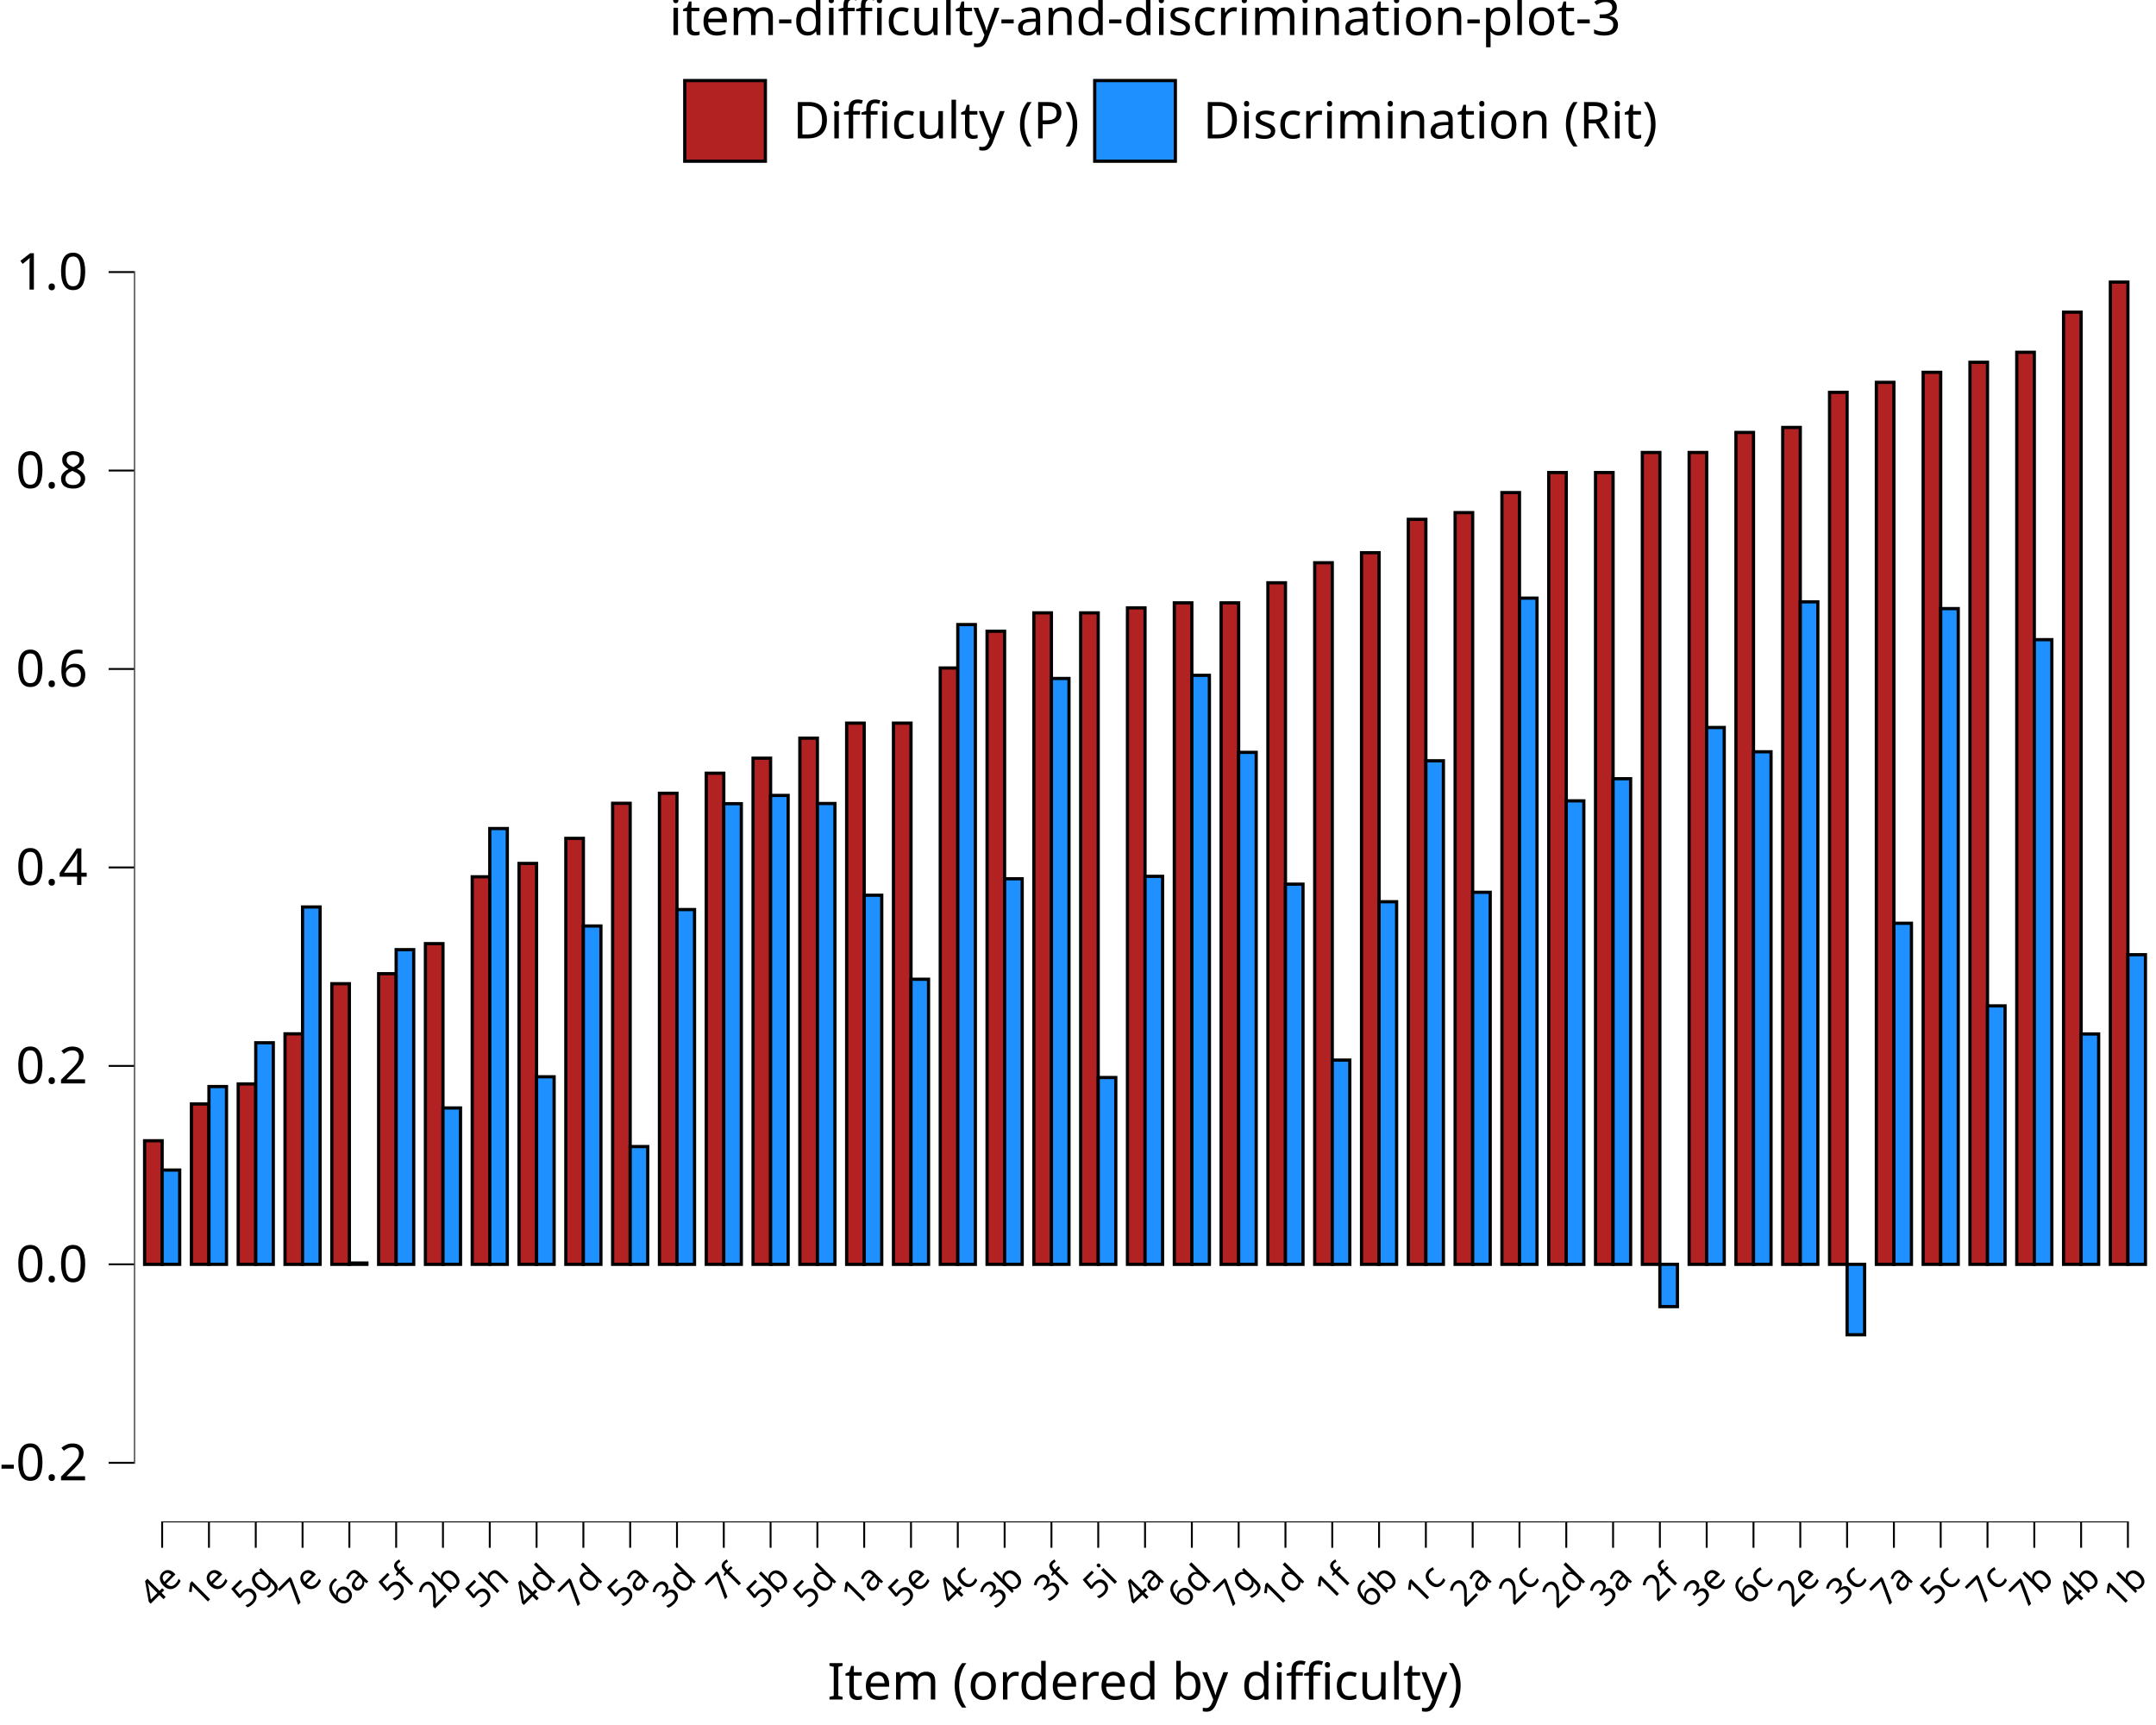
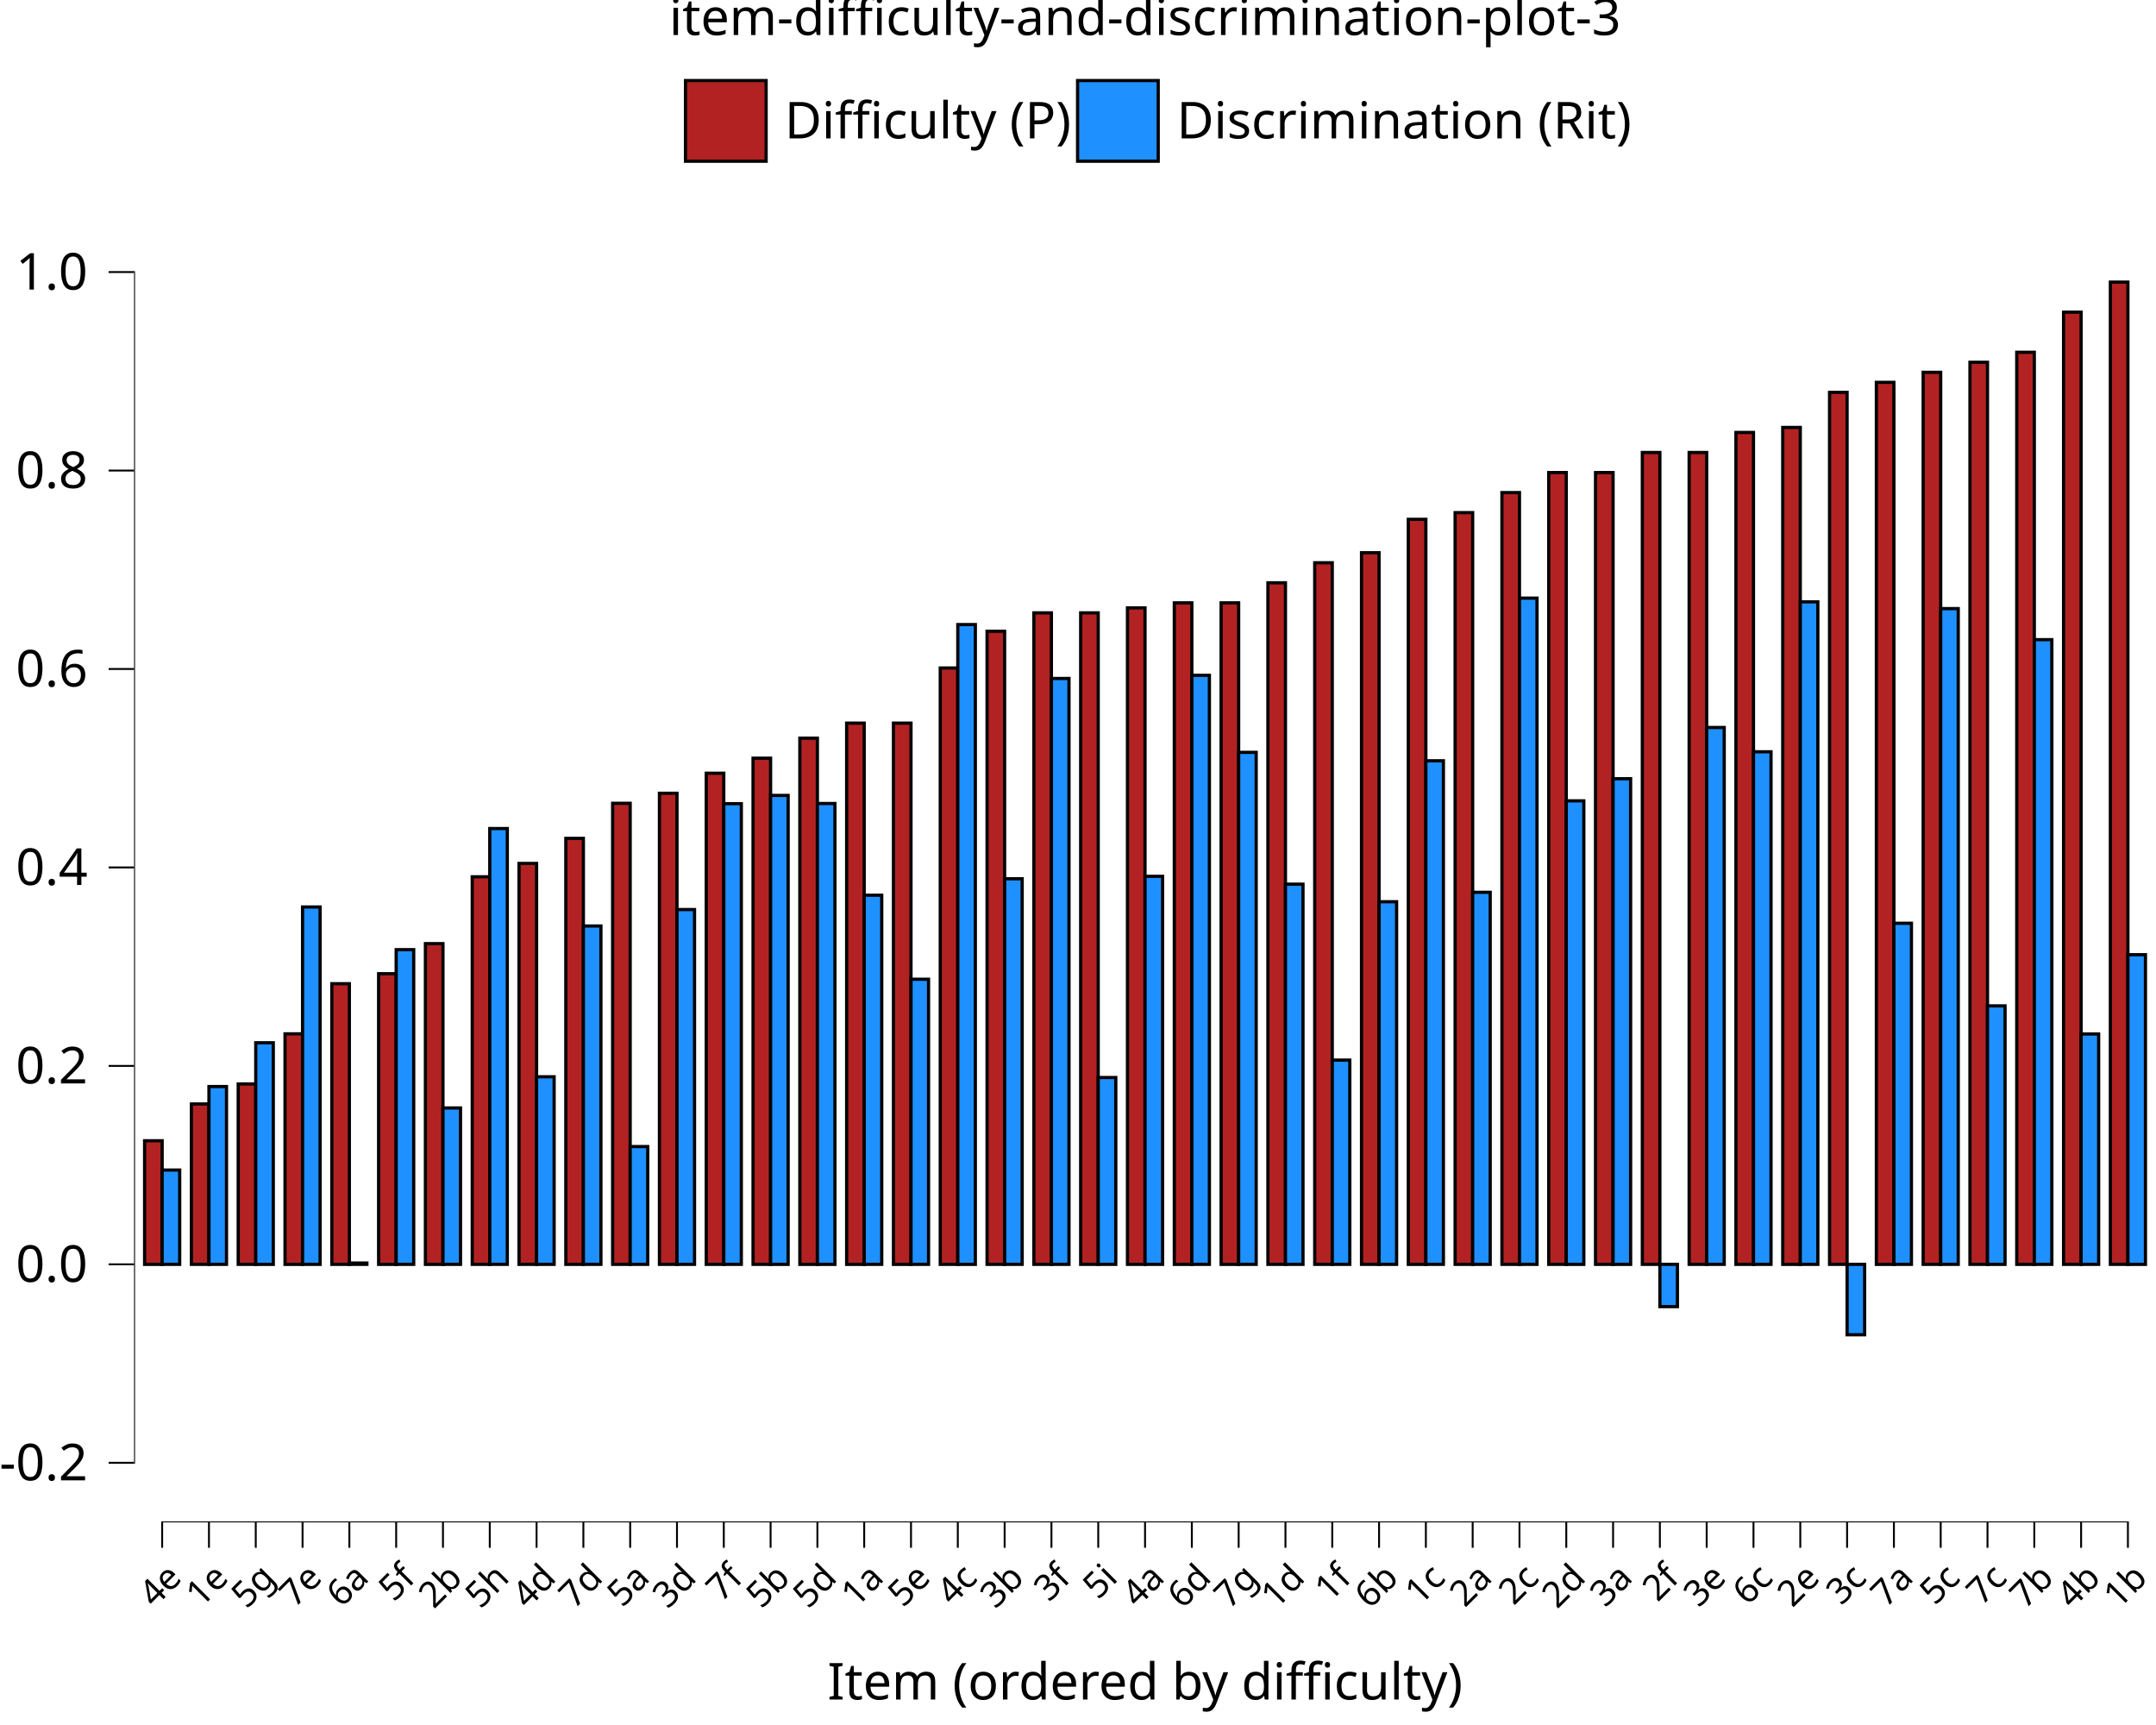
<svg xmlns="http://www.w3.org/2000/svg" class="svglite" data-engine-version="2.0" width="720.00pt" height="576.00pt" viewBox="0 0 720.00 576.00">
  <defs>
    <style type="text/css">
    .svglite line, .svglite polyline, .svglite polygon, .svglite path, .svglite rect, .svglite circle {
      fill: none;
      stroke: #000000;
      stroke-linecap: round;
      stroke-linejoin: round;
      stroke-miterlimit: 10.00;
    }
  </style>
  </defs>
  <rect width="100%" height="100%" style="stroke: none; fill: #FFFFFF;" />
  <defs>
    <clipPath id="cpMC4wMHw3MjAuMDB8MC4wMHw1NzYuMDA=">
      <rect x="0.00" y="0.00" width="720.00" height="576.00" />
    </clipPath>
  </defs>
  <g clip-path="url(#cpMC4wMHw3MjAuMDB8MC4wMHw1NzYuMDA=)">
    <rect x="0.00" y="0.00" width="720.00" height="576.00" style="stroke-width: 10.67; stroke: none;" />
  </g>
  <defs>
    <clipPath id="cpNDQuNzd8NzIwLjAwfDcwLjk3fDUwOC4zMw==">
      <rect x="44.77" y="70.97" width="675.23" height="437.36" />
    </clipPath>
  </defs>
  <g clip-path="url(#cpNDQuNzd8NzIwLjAwfDcwLjk3fDUwOC4zMw==)">
    <rect x="44.77" y="70.97" width="675.23" height="437.36" style="stroke-width: 10.67; stroke: none;" />
    <rect x="282.74" y="241.46" width="5.86" height="180.73" style="stroke-width: 1.07; stroke-linecap: butt; stroke-linejoin: miter; fill: #B22222;" />
    <rect x="704.76" y="94.20" width="5.86" height="327.98" style="stroke-width: 1.07; stroke-linecap: butt; stroke-linejoin: miter; fill: #B22222;" />
    <rect x="470.31" y="173.41" width="5.86" height="248.78" style="stroke-width: 1.07; stroke-linecap: butt; stroke-linejoin: miter; fill: #B22222;" />
    <rect x="423.42" y="194.60" width="5.86" height="227.58" style="stroke-width: 1.07; stroke-linecap: butt; stroke-linejoin: miter; fill: #B22222;" />
    <rect x="63.92" y="368.63" width="5.86" height="53.55" style="stroke-width: 1.07; stroke-linecap: butt; stroke-linejoin: miter; fill: #B22222;" />
    <rect x="439.05" y="187.91" width="5.86" height="234.27" style="stroke-width: 1.07; stroke-linecap: butt; stroke-linejoin: miter; fill: #B22222;" />
    <rect x="485.94" y="171.17" width="5.86" height="251.01" style="stroke-width: 1.07; stroke-linecap: butt; stroke-linejoin: miter; fill: #B22222;" />
    <rect x="142.07" y="315.09" width="5.86" height="107.10" style="stroke-width: 1.07; stroke-linecap: butt; stroke-linejoin: miter; fill: #B22222;" />
    <rect x="501.57" y="164.48" width="5.86" height="257.70" style="stroke-width: 1.07; stroke-linecap: butt; stroke-linejoin: miter; fill: #B22222;" />
    <rect x="517.20" y="157.79" width="5.86" height="264.39" style="stroke-width: 1.07; stroke-linecap: butt; stroke-linejoin: miter; fill: #B22222;" />
    <rect x="595.35" y="142.73" width="5.86" height="279.46" style="stroke-width: 1.07; stroke-linecap: butt; stroke-linejoin: miter; fill: #B22222;" />
    <rect x="548.46" y="151.09" width="5.86" height="271.09" style="stroke-width: 1.07; stroke-linecap: butt; stroke-linejoin: miter; fill: #B22222;" />
    <rect x="532.83" y="157.79" width="5.86" height="264.39" style="stroke-width: 1.07; stroke-linecap: butt; stroke-linejoin: miter; fill: #B22222;" />
    <rect x="329.63" y="210.78" width="5.86" height="211.40" style="stroke-width: 1.07; stroke-linecap: butt; stroke-linejoin: miter; fill: #B22222;" />
    <rect x="610.98" y="131.01" width="5.86" height="291.17" style="stroke-width: 1.07; stroke-linecap: butt; stroke-linejoin: miter; fill: #B22222;" />
    <rect x="220.22" y="264.88" width="5.86" height="157.30" style="stroke-width: 1.07; stroke-linecap: butt; stroke-linejoin: miter; fill: #B22222;" />
    <rect x="564.09" y="151.09" width="5.86" height="271.09" style="stroke-width: 1.07; stroke-linecap: butt; stroke-linejoin: miter; fill: #B22222;" />
    <rect x="345.26" y="204.64" width="5.86" height="217.54" style="stroke-width: 1.07; stroke-linecap: butt; stroke-linejoin: miter; fill: #B22222;" />
    <rect x="376.52" y="202.97" width="5.86" height="219.21" style="stroke-width: 1.07; stroke-linecap: butt; stroke-linejoin: miter; fill: #B22222;" />
    <rect x="689.13" y="104.24" width="5.86" height="317.94" style="stroke-width: 1.07; stroke-linecap: butt; stroke-linejoin: miter; fill: #B22222;" />
    <rect x="314.00" y="223.05" width="5.86" height="199.13" style="stroke-width: 1.07; stroke-linecap: butt; stroke-linejoin: miter; fill: #B22222;" />
    <rect x="173.33" y="288.31" width="5.86" height="133.87" style="stroke-width: 1.07; stroke-linecap: butt; stroke-linejoin: miter; fill: #B22222;" />
    <rect x="48.29" y="380.91" width="5.86" height="41.28" style="stroke-width: 1.07; stroke-linecap: butt; stroke-linejoin: miter; fill: #B22222;" />
    <rect x="204.59" y="268.23" width="5.86" height="153.95" style="stroke-width: 1.07; stroke-linecap: butt; stroke-linejoin: miter; fill: #B22222;" />
    <rect x="251.48" y="253.17" width="5.86" height="169.01" style="stroke-width: 1.07; stroke-linecap: butt; stroke-linejoin: miter; fill: #B22222;" />
    <rect x="642.24" y="124.32" width="5.86" height="297.86" style="stroke-width: 1.07; stroke-linecap: butt; stroke-linejoin: miter; fill: #B22222;" />
    <rect x="267.11" y="246.48" width="5.86" height="175.71" style="stroke-width: 1.07; stroke-linecap: butt; stroke-linejoin: miter; fill: #B22222;" />
    <rect x="298.37" y="241.46" width="5.86" height="180.73" style="stroke-width: 1.07; stroke-linecap: butt; stroke-linejoin: miter; fill: #B22222;" />
    <rect x="126.44" y="325.13" width="5.86" height="97.06" style="stroke-width: 1.07; stroke-linecap: butt; stroke-linejoin: miter; fill: #B22222;" />
    <rect x="79.55" y="361.94" width="5.86" height="60.24" style="stroke-width: 1.07; stroke-linecap: butt; stroke-linejoin: miter; fill: #B22222;" />
    <rect x="157.70" y="292.77" width="5.86" height="129.41" style="stroke-width: 1.07; stroke-linecap: butt; stroke-linejoin: miter; fill: #B22222;" />
    <rect x="360.89" y="204.64" width="5.86" height="217.54" style="stroke-width: 1.07; stroke-linecap: butt; stroke-linejoin: miter; fill: #B22222;" />
    <rect x="110.81" y="328.47" width="5.86" height="93.71" style="stroke-width: 1.07; stroke-linecap: butt; stroke-linejoin: miter; fill: #B22222;" />
    <rect x="454.68" y="184.56" width="5.86" height="237.62" style="stroke-width: 1.07; stroke-linecap: butt; stroke-linejoin: miter; fill: #B22222;" />
    <rect x="579.72" y="144.40" width="5.86" height="277.78" style="stroke-width: 1.07; stroke-linecap: butt; stroke-linejoin: miter; fill: #B22222;" />
    <rect x="392.16" y="201.30" width="5.86" height="220.89" style="stroke-width: 1.07; stroke-linecap: butt; stroke-linejoin: miter; fill: #B22222;" />
    <rect x="626.61" y="127.67" width="5.86" height="294.52" style="stroke-width: 1.07; stroke-linecap: butt; stroke-linejoin: miter; fill: #B22222;" />
    <rect x="673.50" y="117.63" width="5.86" height="304.56" style="stroke-width: 1.07; stroke-linecap: butt; stroke-linejoin: miter; fill: #B22222;" />
    <rect x="657.87" y="120.97" width="5.86" height="301.21" style="stroke-width: 1.07; stroke-linecap: butt; stroke-linejoin: miter; fill: #B22222;" />
    <rect x="188.96" y="279.94" width="5.86" height="142.24" style="stroke-width: 1.07; stroke-linecap: butt; stroke-linejoin: miter; fill: #B22222;" />
    <rect x="95.18" y="345.21" width="5.86" height="76.98" style="stroke-width: 1.07; stroke-linecap: butt; stroke-linejoin: miter; fill: #B22222;" />
    <rect x="235.85" y="258.19" width="5.86" height="163.99" style="stroke-width: 1.07; stroke-linecap: butt; stroke-linejoin: miter; fill: #B22222;" />
    <rect x="407.79" y="201.30" width="5.86" height="220.89" style="stroke-width: 1.07; stroke-linecap: butt; stroke-linejoin: miter; fill: #B22222;" />
    <rect x="288.60" y="298.92" width="5.86" height="123.26" style="stroke-width: 1.07; stroke-linecap: butt; stroke-linejoin: miter; fill: #1E90FF;" />
    <rect x="710.62" y="318.79" width="5.86" height="103.40" style="stroke-width: 1.07; stroke-linecap: butt; stroke-linejoin: miter; fill: #1E90FF;" />
    <rect x="476.17" y="254.03" width="5.86" height="168.15" style="stroke-width: 1.07; stroke-linecap: butt; stroke-linejoin: miter; fill: #1E90FF;" />
    <rect x="429.28" y="295.23" width="5.86" height="126.95" style="stroke-width: 1.07; stroke-linecap: butt; stroke-linejoin: miter; fill: #1E90FF;" />
    <rect x="69.78" y="362.81" width="5.86" height="59.37" style="stroke-width: 1.07; stroke-linecap: butt; stroke-linejoin: miter; fill: #1E90FF;" />
    <rect x="444.91" y="353.98" width="5.86" height="68.20" style="stroke-width: 1.07; stroke-linecap: butt; stroke-linejoin: miter; fill: #1E90FF;" />
    <rect x="491.80" y="297.95" width="5.86" height="124.23" style="stroke-width: 1.07; stroke-linecap: butt; stroke-linejoin: miter; fill: #1E90FF;" />
    <rect x="147.93" y="369.96" width="5.86" height="52.22" style="stroke-width: 1.07; stroke-linecap: butt; stroke-linejoin: miter; fill: #1E90FF;" />
    <rect x="507.43" y="199.72" width="5.86" height="222.46" style="stroke-width: 1.07; stroke-linecap: butt; stroke-linejoin: miter; fill: #1E90FF;" />
    <rect x="523.06" y="267.41" width="5.86" height="154.78" style="stroke-width: 1.07; stroke-linecap: butt; stroke-linejoin: miter; fill: #1E90FF;" />
    <rect x="601.21" y="200.96" width="5.86" height="221.22" style="stroke-width: 1.07; stroke-linecap: butt; stroke-linejoin: miter; fill: #1E90FF;" />
    <rect x="554.32" y="422.18" width="5.86" height="14.12" style="stroke-width: 1.07; stroke-linecap: butt; stroke-linejoin: miter; fill: #1E90FF;" />
    <rect x="538.69" y="260.02" width="5.86" height="162.17" style="stroke-width: 1.07; stroke-linecap: butt; stroke-linejoin: miter; fill: #1E90FF;" />
    <rect x="335.50" y="293.43" width="5.86" height="128.75" style="stroke-width: 1.07; stroke-linecap: butt; stroke-linejoin: miter; fill: #1E90FF;" />
    <rect x="616.84" y="422.18" width="5.86" height="23.51" style="stroke-width: 1.07; stroke-linecap: butt; stroke-linejoin: miter; fill: #1E90FF;" />
    <rect x="226.08" y="303.71" width="5.86" height="118.47" style="stroke-width: 1.07; stroke-linecap: butt; stroke-linejoin: miter; fill: #1E90FF;" />
    <rect x="569.95" y="242.92" width="5.86" height="179.26" style="stroke-width: 1.07; stroke-linecap: butt; stroke-linejoin: miter; fill: #1E90FF;" />
    <rect x="351.13" y="226.55" width="5.86" height="195.63" style="stroke-width: 1.07; stroke-linecap: butt; stroke-linejoin: miter; fill: #1E90FF;" />
    <rect x="382.39" y="292.62" width="5.86" height="129.56" style="stroke-width: 1.07; stroke-linecap: butt; stroke-linejoin: miter; fill: #1E90FF;" />
    <rect x="694.99" y="345.26" width="5.86" height="76.92" style="stroke-width: 1.07; stroke-linecap: butt; stroke-linejoin: miter; fill: #1E90FF;" />
    <rect x="319.86" y="208.55" width="5.86" height="213.64" style="stroke-width: 1.07; stroke-linecap: butt; stroke-linejoin: miter; fill: #1E90FF;" />
    <rect x="179.19" y="359.55" width="5.86" height="62.63" style="stroke-width: 1.07; stroke-linecap: butt; stroke-linejoin: miter; fill: #1E90FF;" />
    <rect x="54.15" y="390.69" width="5.86" height="31.49" style="stroke-width: 1.07; stroke-linecap: butt; stroke-linejoin: miter; fill: #1E90FF;" />
    <rect x="210.45" y="382.85" width="5.86" height="39.33" style="stroke-width: 1.07; stroke-linecap: butt; stroke-linejoin: miter; fill: #1E90FF;" />
    <rect x="257.34" y="265.60" width="5.86" height="156.59" style="stroke-width: 1.07; stroke-linecap: butt; stroke-linejoin: miter; fill: #1E90FF;" />
    <rect x="648.10" y="203.22" width="5.86" height="218.96" style="stroke-width: 1.07; stroke-linecap: butt; stroke-linejoin: miter; fill: #1E90FF;" />
    <rect x="272.97" y="268.30" width="5.86" height="153.89" style="stroke-width: 1.07; stroke-linecap: butt; stroke-linejoin: miter; fill: #1E90FF;" />
    <rect x="304.23" y="326.98" width="5.86" height="95.20" style="stroke-width: 1.07; stroke-linecap: butt; stroke-linejoin: miter; fill: #1E90FF;" />
    <rect x="132.30" y="317.10" width="5.86" height="105.08" style="stroke-width: 1.07; stroke-linecap: butt; stroke-linejoin: miter; fill: #1E90FF;" />
    <rect x="85.41" y="348.19" width="5.86" height="74.00" style="stroke-width: 1.07; stroke-linecap: butt; stroke-linejoin: miter; fill: #1E90FF;" />
    <rect x="163.56" y="276.66" width="5.86" height="145.52" style="stroke-width: 1.07; stroke-linecap: butt; stroke-linejoin: miter; fill: #1E90FF;" />
    <rect x="366.76" y="359.80" width="5.86" height="62.38" style="stroke-width: 1.07; stroke-linecap: butt; stroke-linejoin: miter; fill: #1E90FF;" />
    <rect x="116.67" y="421.74" width="5.86" height="0.44" style="stroke-width: 1.07; stroke-linecap: butt; stroke-linejoin: miter; fill: #1E90FF;" />
    <rect x="460.54" y="301.10" width="5.86" height="121.08" style="stroke-width: 1.07; stroke-linecap: butt; stroke-linejoin: miter; fill: #1E90FF;" />
    <rect x="585.58" y="251.03" width="5.86" height="171.15" style="stroke-width: 1.07; stroke-linecap: butt; stroke-linejoin: miter; fill: #1E90FF;" />
    <rect x="398.02" y="225.50" width="5.86" height="196.68" style="stroke-width: 1.07; stroke-linecap: butt; stroke-linejoin: miter; fill: #1E90FF;" />
    <rect x="632.47" y="308.29" width="5.86" height="113.89" style="stroke-width: 1.07; stroke-linecap: butt; stroke-linejoin: miter; fill: #1E90FF;" />
    <rect x="679.36" y="213.59" width="5.86" height="208.59" style="stroke-width: 1.07; stroke-linecap: butt; stroke-linejoin: miter; fill: #1E90FF;" />
    <rect x="663.73" y="335.87" width="5.86" height="86.32" style="stroke-width: 1.07; stroke-linecap: butt; stroke-linejoin: miter; fill: #1E90FF;" />
    <rect x="194.82" y="309.20" width="5.86" height="112.98" style="stroke-width: 1.07; stroke-linecap: butt; stroke-linejoin: miter; fill: #1E90FF;" />
    <rect x="101.04" y="302.85" width="5.86" height="119.33" style="stroke-width: 1.07; stroke-linecap: butt; stroke-linejoin: miter; fill: #1E90FF;" />
    <rect x="241.71" y="268.36" width="5.86" height="153.82" style="stroke-width: 1.07; stroke-linecap: butt; stroke-linejoin: miter; fill: #1E90FF;" />
    <rect x="413.65" y="251.22" width="5.86" height="170.96" style="stroke-width: 1.07; stroke-linecap: butt; stroke-linejoin: miter; fill: #1E90FF;" />
    <line x1="53.83" y1="508.33" x2="710.94" y2="508.33" style="stroke-width: 0.64; stroke-linecap: butt;" />
    <line x1="44.77" y1="488.77" x2="44.77" y2="90.53" style="stroke-width: 0.64; stroke-linecap: butt;" />
    <rect x="44.77" y="70.97" width="675.23" height="437.36" style="stroke-width: 0.00; stroke: none;" />
  </g>
  <g clip-path="url(#cpMC4wMHw3MjAuMDB8MC4wMHw1NzYuMDA=)">
    <polyline points="44.77,508.33 44.77,70.97 " style="stroke-width: 0.00; stroke: none; stroke-linecap: butt;" />
    <text x="29.29" y="494.30" text-anchor="end" style="font-size: 17.00px; font-family: sans;" textLength="29.29px" lengthAdjust="spacingAndGlyphs">-0.2</text>
    <text x="29.29" y="428.03" text-anchor="end" style="font-size: 17.00px; font-family: sans;" textLength="23.63px" lengthAdjust="spacingAndGlyphs">0.0</text>
    <text x="29.29" y="361.77" text-anchor="end" style="font-size: 17.00px; font-family: sans;" textLength="23.63px" lengthAdjust="spacingAndGlyphs">0.2</text>
    <text x="29.29" y="295.50" text-anchor="end" style="font-size: 17.00px; font-family: sans;" textLength="23.63px" lengthAdjust="spacingAndGlyphs">0.4</text>
    <text x="29.29" y="229.23" text-anchor="end" style="font-size: 17.00px; font-family: sans;" textLength="23.63px" lengthAdjust="spacingAndGlyphs">0.6</text>
    <text x="29.29" y="162.97" text-anchor="end" style="font-size: 17.00px; font-family: sans;" textLength="23.63px" lengthAdjust="spacingAndGlyphs">0.8</text>
    <text x="29.29" y="96.70" text-anchor="end" style="font-size: 17.00px; font-family: sans;" textLength="23.63px" lengthAdjust="spacingAndGlyphs">1.0</text>
    <polyline points="36.27,488.45 44.77,488.45 " style="stroke-width: 0.64; stroke-linecap: butt;" />
    <polyline points="36.27,422.18 44.77,422.18 " style="stroke-width: 0.64; stroke-linecap: butt;" />
    <polyline points="36.27,355.92 44.77,355.92 " style="stroke-width: 0.64; stroke-linecap: butt;" />
    <polyline points="36.27,289.65 44.77,289.65 " style="stroke-width: 0.64; stroke-linecap: butt;" />
    <polyline points="36.27,223.38 44.77,223.38 " style="stroke-width: 0.64; stroke-linecap: butt;" />
    <polyline points="36.27,157.12 44.77,157.12 " style="stroke-width: 0.64; stroke-linecap: butt;" />
    <polyline points="36.27,90.85 44.77,90.85 " style="stroke-width: 0.64; stroke-linecap: butt;" />
    <polyline points="44.77,508.33 720.00,508.33 " style="stroke-width: 0.00; stroke: none; stroke-linecap: butt;" />
    <polyline points="54.15,516.83 54.15,508.33 " style="stroke-width: 0.64; stroke-linecap: butt;" />
    <polyline points="69.78,516.83 69.78,508.33 " style="stroke-width: 0.64; stroke-linecap: butt;" />
    <polyline points="85.41,516.83 85.41,508.33 " style="stroke-width: 0.64; stroke-linecap: butt;" />
    <polyline points="101.04,516.83 101.04,508.33 " style="stroke-width: 0.64; stroke-linecap: butt;" />
    <polyline points="116.67,516.83 116.67,508.33 " style="stroke-width: 0.64; stroke-linecap: butt;" />
    <polyline points="132.30,516.83 132.30,508.33 " style="stroke-width: 0.64; stroke-linecap: butt;" />
    <polyline points="147.93,516.83 147.93,508.33 " style="stroke-width: 0.64; stroke-linecap: butt;" />
    <polyline points="163.56,516.83 163.56,508.33 " style="stroke-width: 0.64; stroke-linecap: butt;" />
    <polyline points="179.19,516.83 179.19,508.33 " style="stroke-width: 0.64; stroke-linecap: butt;" />
    <polyline points="194.82,516.83 194.82,508.33 " style="stroke-width: 0.64; stroke-linecap: butt;" />
    <polyline points="210.45,516.83 210.45,508.33 " style="stroke-width: 0.64; stroke-linecap: butt;" />
    <polyline points="226.08,516.83 226.08,508.33 " style="stroke-width: 0.64; stroke-linecap: butt;" />
    <polyline points="241.71,516.83 241.71,508.33 " style="stroke-width: 0.64; stroke-linecap: butt;" />
    <polyline points="257.34,516.83 257.34,508.33 " style="stroke-width: 0.64; stroke-linecap: butt;" />
    <polyline points="272.97,516.83 272.97,508.33 " style="stroke-width: 0.64; stroke-linecap: butt;" />
    <polyline points="288.60,516.83 288.60,508.33 " style="stroke-width: 0.64; stroke-linecap: butt;" />
    <polyline points="304.23,516.83 304.23,508.33 " style="stroke-width: 0.64; stroke-linecap: butt;" />
    <polyline points="319.86,516.83 319.86,508.33 " style="stroke-width: 0.64; stroke-linecap: butt;" />
    <polyline points="335.50,516.83 335.50,508.33 " style="stroke-width: 0.64; stroke-linecap: butt;" />
    <polyline points="351.13,516.83 351.13,508.33 " style="stroke-width: 0.64; stroke-linecap: butt;" />
    <polyline points="366.76,516.83 366.76,508.33 " style="stroke-width: 0.64; stroke-linecap: butt;" />
    <polyline points="382.39,516.83 382.39,508.33 " style="stroke-width: 0.64; stroke-linecap: butt;" />
    <polyline points="398.02,516.83 398.02,508.33 " style="stroke-width: 0.64; stroke-linecap: butt;" />
    <polyline points="413.65,516.83 413.65,508.33 " style="stroke-width: 0.64; stroke-linecap: butt;" />
    <polyline points="429.28,516.83 429.28,508.33 " style="stroke-width: 0.64; stroke-linecap: butt;" />
    <polyline points="444.91,516.83 444.91,508.33 " style="stroke-width: 0.64; stroke-linecap: butt;" />
    <polyline points="460.54,516.83 460.54,508.33 " style="stroke-width: 0.64; stroke-linecap: butt;" />
    <polyline points="476.17,516.83 476.17,508.33 " style="stroke-width: 0.64; stroke-linecap: butt;" />
    <polyline points="491.80,516.83 491.80,508.33 " style="stroke-width: 0.64; stroke-linecap: butt;" />
    <polyline points="507.43,516.83 507.43,508.33 " style="stroke-width: 0.64; stroke-linecap: butt;" />
    <polyline points="523.06,516.83 523.06,508.33 " style="stroke-width: 0.64; stroke-linecap: butt;" />
    <polyline points="538.69,516.83 538.69,508.33 " style="stroke-width: 0.64; stroke-linecap: butt;" />
    <polyline points="554.32,516.83 554.32,508.33 " style="stroke-width: 0.64; stroke-linecap: butt;" />
    <polyline points="569.95,516.83 569.95,508.33 " style="stroke-width: 0.64; stroke-linecap: butt;" />
    <polyline points="585.58,516.83 585.58,508.33 " style="stroke-width: 0.64; stroke-linecap: butt;" />
    <polyline points="601.21,516.83 601.21,508.33 " style="stroke-width: 0.64; stroke-linecap: butt;" />
    <polyline points="616.84,516.83 616.84,508.33 " style="stroke-width: 0.64; stroke-linecap: butt;" />
    <polyline points="632.47,516.83 632.47,508.33 " style="stroke-width: 0.64; stroke-linecap: butt;" />
    <polyline points="648.10,516.83 648.10,508.33 " style="stroke-width: 0.64; stroke-linecap: butt;" />
    <polyline points="663.73,516.83 663.73,508.33 " style="stroke-width: 0.64; stroke-linecap: butt;" />
    <polyline points="679.36,516.83 679.36,508.33 " style="stroke-width: 0.64; stroke-linecap: butt;" />
    <polyline points="694.99,516.83 694.99,508.33 " style="stroke-width: 0.64; stroke-linecap: butt;" />
    <polyline points="710.62,516.83 710.62,508.33 " style="stroke-width: 0.64; stroke-linecap: butt;" />
    <text transform="translate(61.16,527.41) rotate(-45)" text-anchor="end" style="font-size: 12.00px; font-family: sans;" textLength="13.35px" lengthAdjust="spacingAndGlyphs">4e</text>
    <text transform="translate(76.79,527.41) rotate(-45)" text-anchor="end" style="font-size: 12.00px; font-family: sans;" textLength="13.35px" lengthAdjust="spacingAndGlyphs">1e</text>
    <text transform="translate(92.42,527.41) rotate(-45)" text-anchor="end" style="font-size: 12.00px; font-family: sans;" textLength="13.35px" lengthAdjust="spacingAndGlyphs">5g</text>
    <text transform="translate(108.05,527.41) rotate(-45)" text-anchor="end" style="font-size: 12.00px; font-family: sans;" textLength="13.35px" lengthAdjust="spacingAndGlyphs">7e</text>
    <text transform="translate(123.68,527.41) rotate(-45)" text-anchor="end" style="font-size: 12.00px; font-family: sans;" textLength="13.35px" lengthAdjust="spacingAndGlyphs">6a</text>
    <text transform="translate(139.31,527.41) rotate(-45)" text-anchor="end" style="font-size: 12.00px; font-family: sans;" textLength="10.01px" lengthAdjust="spacingAndGlyphs">5f</text>
    <text transform="translate(154.94,527.41) rotate(-45)" text-anchor="end" style="font-size: 12.00px; font-family: sans;" textLength="13.35px" lengthAdjust="spacingAndGlyphs">2b</text>
    <text transform="translate(170.57,527.41) rotate(-45)" text-anchor="end" style="font-size: 12.00px; font-family: sans;" textLength="13.35px" lengthAdjust="spacingAndGlyphs">5h</text>
    <text transform="translate(186.20,527.41) rotate(-45)" text-anchor="end" style="font-size: 12.00px; font-family: sans;" textLength="13.35px" lengthAdjust="spacingAndGlyphs">4d</text>
    <text transform="translate(201.83,527.41) rotate(-45)" text-anchor="end" style="font-size: 12.00px; font-family: sans;" textLength="13.35px" lengthAdjust="spacingAndGlyphs">7d</text>
    <text transform="translate(217.46,527.41) rotate(-45)" text-anchor="end" style="font-size: 12.00px; font-family: sans;" textLength="13.35px" lengthAdjust="spacingAndGlyphs">5a</text>
    <text transform="translate(233.09,527.41) rotate(-45)" text-anchor="end" style="font-size: 12.00px; font-family: sans;" textLength="13.35px" lengthAdjust="spacingAndGlyphs">3d</text>
    <text transform="translate(248.72,527.41) rotate(-45)" text-anchor="end" style="font-size: 12.00px; font-family: sans;" textLength="10.01px" lengthAdjust="spacingAndGlyphs">7f</text>
    <text transform="translate(264.35,527.41) rotate(-45)" text-anchor="end" style="font-size: 12.00px; font-family: sans;" textLength="13.35px" lengthAdjust="spacingAndGlyphs">5b</text>
    <text transform="translate(279.98,527.41) rotate(-45)" text-anchor="end" style="font-size: 12.00px; font-family: sans;" textLength="13.35px" lengthAdjust="spacingAndGlyphs">5d</text>
    <text transform="translate(295.61,527.41) rotate(-45)" text-anchor="end" style="font-size: 12.00px; font-family: sans;" textLength="13.35px" lengthAdjust="spacingAndGlyphs">1a</text>
    <text transform="translate(311.24,527.41) rotate(-45)" text-anchor="end" style="font-size: 12.00px; font-family: sans;" textLength="13.35px" lengthAdjust="spacingAndGlyphs">5e</text>
    <text transform="translate(326.87,527.41) rotate(-45)" text-anchor="end" style="font-size: 12.00px; font-family: sans;" textLength="12.68px" lengthAdjust="spacingAndGlyphs">4c</text>
    <text transform="translate(342.50,527.41) rotate(-45)" text-anchor="end" style="font-size: 12.00px; font-family: sans;" textLength="13.35px" lengthAdjust="spacingAndGlyphs">3b</text>
    <text transform="translate(358.13,527.41) rotate(-45)" text-anchor="end" style="font-size: 12.00px; font-family: sans;" textLength="10.01px" lengthAdjust="spacingAndGlyphs">3f</text>
    <text transform="translate(373.76,527.41) rotate(-45)" text-anchor="end" style="font-size: 12.00px; font-family: sans;" textLength="9.34px" lengthAdjust="spacingAndGlyphs">5i</text>
    <text transform="translate(389.39,527.41) rotate(-45)" text-anchor="end" style="font-size: 12.00px; font-family: sans;" textLength="13.35px" lengthAdjust="spacingAndGlyphs">4a</text>
    <text transform="translate(405.02,527.41) rotate(-45)" text-anchor="end" style="font-size: 12.00px; font-family: sans;" textLength="13.35px" lengthAdjust="spacingAndGlyphs">6d</text>
    <text transform="translate(420.65,527.41) rotate(-45)" text-anchor="end" style="font-size: 12.00px; font-family: sans;" textLength="13.35px" lengthAdjust="spacingAndGlyphs">7g</text>
    <text transform="translate(436.28,527.41) rotate(-45)" text-anchor="end" style="font-size: 12.00px; font-family: sans;" textLength="13.35px" lengthAdjust="spacingAndGlyphs">1d</text>
    <text transform="translate(451.91,527.41) rotate(-45)" text-anchor="end" style="font-size: 12.00px; font-family: sans;" textLength="10.01px" lengthAdjust="spacingAndGlyphs">1f</text>
    <text transform="translate(467.54,527.41) rotate(-45)" text-anchor="end" style="font-size: 12.00px; font-family: sans;" textLength="13.35px" lengthAdjust="spacingAndGlyphs">6b</text>
    <text transform="translate(483.18,527.41) rotate(-45)" text-anchor="end" style="font-size: 12.00px; font-family: sans;" textLength="12.68px" lengthAdjust="spacingAndGlyphs">1c</text>
    <text transform="translate(498.81,527.41) rotate(-45)" text-anchor="end" style="font-size: 12.00px; font-family: sans;" textLength="13.35px" lengthAdjust="spacingAndGlyphs">2a</text>
    <text transform="translate(514.44,527.41) rotate(-45)" text-anchor="end" style="font-size: 12.00px; font-family: sans;" textLength="12.68px" lengthAdjust="spacingAndGlyphs">2c</text>
    <text transform="translate(530.07,527.41) rotate(-45)" text-anchor="end" style="font-size: 12.00px; font-family: sans;" textLength="13.35px" lengthAdjust="spacingAndGlyphs">2d</text>
    <text transform="translate(545.70,527.41) rotate(-45)" text-anchor="end" style="font-size: 12.00px; font-family: sans;" textLength="13.35px" lengthAdjust="spacingAndGlyphs">3a</text>
    <text transform="translate(561.33,527.41) rotate(-45)" text-anchor="end" style="font-size: 12.00px; font-family: sans;" textLength="10.01px" lengthAdjust="spacingAndGlyphs">2f</text>
    <text transform="translate(576.96,527.41) rotate(-45)" text-anchor="end" style="font-size: 12.00px; font-family: sans;" textLength="13.35px" lengthAdjust="spacingAndGlyphs">3e</text>
    <text transform="translate(592.59,527.41) rotate(-45)" text-anchor="end" style="font-size: 12.00px; font-family: sans;" textLength="12.68px" lengthAdjust="spacingAndGlyphs">6c</text>
    <text transform="translate(608.22,527.41) rotate(-45)" text-anchor="end" style="font-size: 12.00px; font-family: sans;" textLength="13.35px" lengthAdjust="spacingAndGlyphs">2e</text>
    <text transform="translate(623.85,527.41) rotate(-45)" text-anchor="end" style="font-size: 12.00px; font-family: sans;" textLength="12.68px" lengthAdjust="spacingAndGlyphs">3c</text>
    <text transform="translate(639.48,527.41) rotate(-45)" text-anchor="end" style="font-size: 12.00px; font-family: sans;" textLength="13.35px" lengthAdjust="spacingAndGlyphs">7a</text>
    <text transform="translate(655.11,527.41) rotate(-45)" text-anchor="end" style="font-size: 12.00px; font-family: sans;" textLength="12.68px" lengthAdjust="spacingAndGlyphs">5c</text>
    <text transform="translate(670.74,527.41) rotate(-45)" text-anchor="end" style="font-size: 12.00px; font-family: sans;" textLength="12.68px" lengthAdjust="spacingAndGlyphs">7c</text>
    <text transform="translate(686.37,527.41) rotate(-45)" text-anchor="end" style="font-size: 12.00px; font-family: sans;" textLength="13.35px" lengthAdjust="spacingAndGlyphs">7b</text>
    <text transform="translate(702.00,527.41) rotate(-45)" text-anchor="end" style="font-size: 12.00px; font-family: sans;" textLength="13.35px" lengthAdjust="spacingAndGlyphs">4b</text>
    <text transform="translate(717.63,527.41) rotate(-45)" text-anchor="end" style="font-size: 12.00px; font-family: sans;" textLength="13.35px" lengthAdjust="spacingAndGlyphs">1b</text>
    <text x="382.39" y="567.49" text-anchor="middle" style="font-size: 17.00px; font-family: sans;" textLength="196.53px" lengthAdjust="spacingAndGlyphs">Item (ordered by difficulty)</text>
-     <rect x="214.02" y="20.71" width="336.74" height="39.31" style="stroke-width: 0.75; stroke: none;" />
-     <rect x="214.02" y="20.71" width="336.74" height="39.31" style="stroke-width: 10.67; stroke: none;" />
-     <rect x="227.97" y="26.19" width="28.35" height="28.35" style="stroke-width: 10.67; stroke: none;" />
-     <rect x="228.67" y="26.90" width="26.93" height="26.93" style="stroke-width: 1.07; stroke-linecap: butt; stroke-linejoin: miter; fill: #B22222;" />
-     <rect x="364.87" y="26.19" width="28.35" height="28.35" style="stroke-width: 10.67; stroke: none;" />
-     <rect x="365.58" y="26.90" width="26.93" height="26.93" style="stroke-width: 1.07; stroke-linecap: butt; stroke-linejoin: miter; fill: #1E90FF;" />
-     <text x="264.78" y="46.21" style="font-size: 17.00px; font-family: sans;" textLength="91.63px" lengthAdjust="spacingAndGlyphs">Difficulty (P)</text>
-     <text x="401.69" y="46.21" style="font-size: 17.00px; font-family: sans;" textLength="143.59px" lengthAdjust="spacingAndGlyphs">Discrimination (Rit)</text>
+     <rect x="222.74" y="20.71" width="319.30" height="39.31" style="stroke-width: 0.75; stroke: none;" />
+     <rect x="222.74" y="20.71" width="319.30" height="39.31" style="stroke-width: 10.67; stroke: none;" />
+     <rect x="228.21" y="26.19" width="28.35" height="28.35" style="stroke-width: 10.67; stroke: none;" />
+     <rect x="228.92" y="26.90" width="26.93" height="26.93" style="stroke-width: 1.07; stroke-linecap: butt; stroke-linejoin: miter; fill: #B22222;" />
+     <rect x="359.15" y="26.19" width="28.35" height="28.35" style="stroke-width: 10.67; stroke: none;" />
+     <rect x="359.86" y="26.90" width="26.93" height="26.93" style="stroke-width: 1.07; stroke-linecap: butt; stroke-linejoin: miter; fill: #1E90FF;" />
+     <text x="262.04" y="46.21" style="font-size: 17.00px; font-family: sans;" textLength="91.63px" lengthAdjust="spacingAndGlyphs">Difficulty (P)</text>
+     <text x="392.97" y="46.21" style="font-size: 17.00px; font-family: sans;" textLength="143.59px" lengthAdjust="spacingAndGlyphs">Discrimination (Rit)</text>
    <text x="382.39" y="11.70" text-anchor="middle" style="font-size: 17.00px; font-family: sans;" textLength="291.01px" lengthAdjust="spacingAndGlyphs">item-difficulty-and-discrimination-plot-3</text>
  </g>
</svg>
